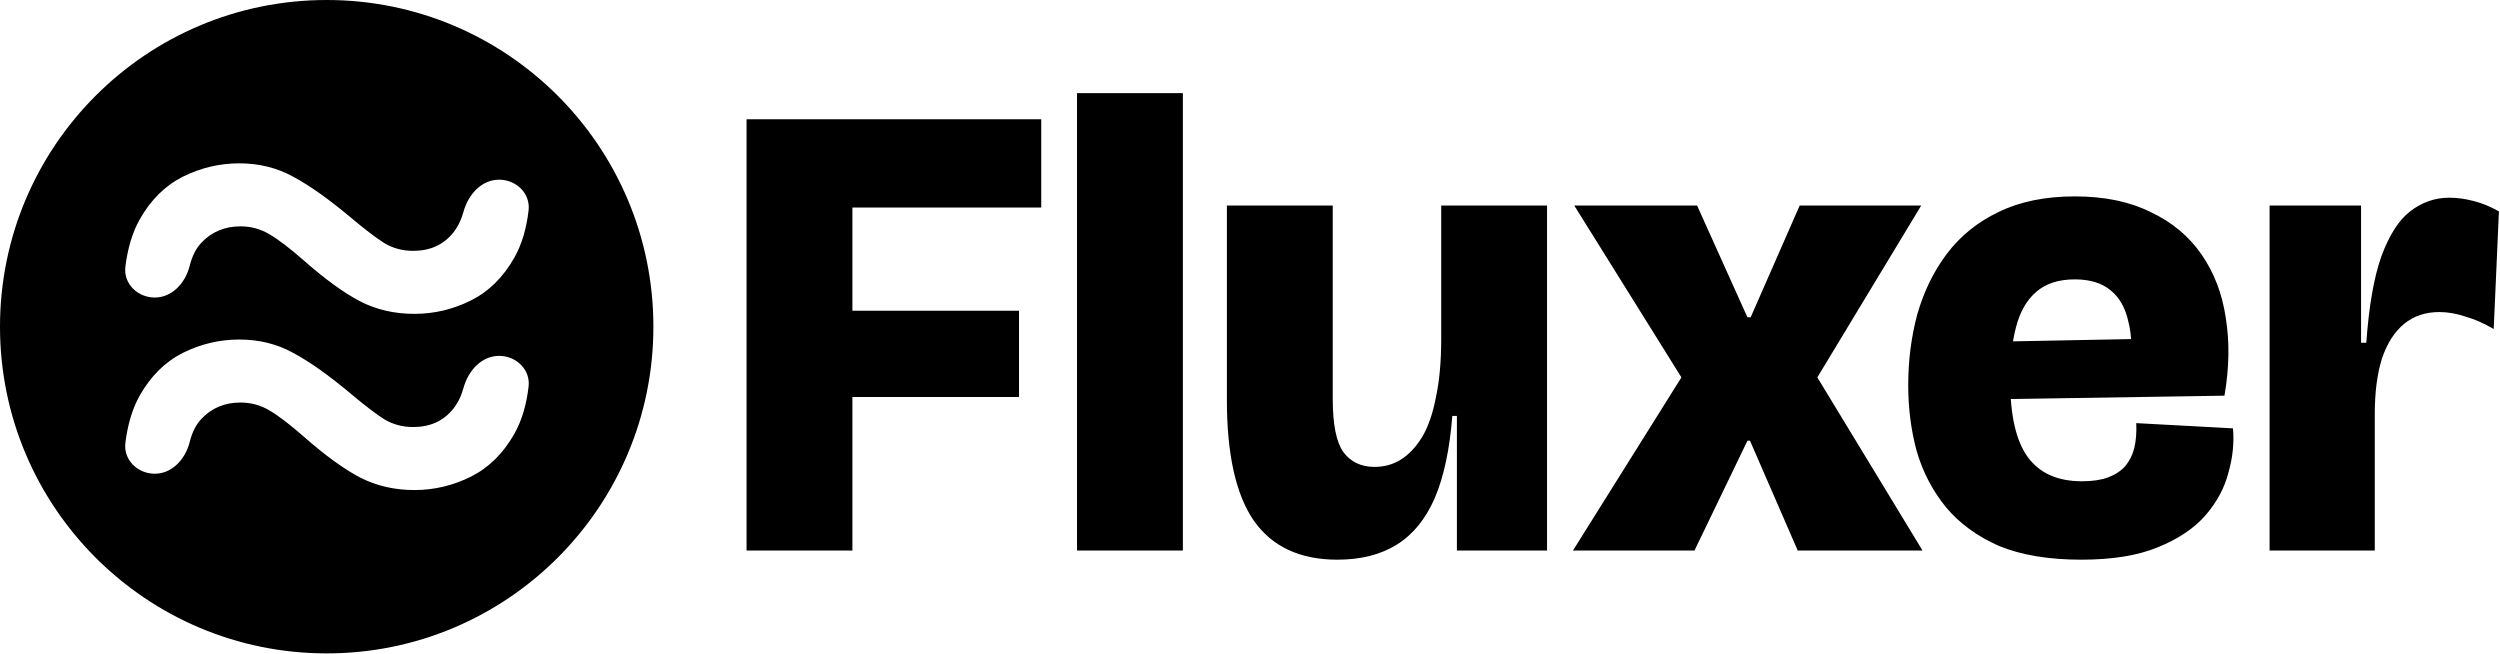
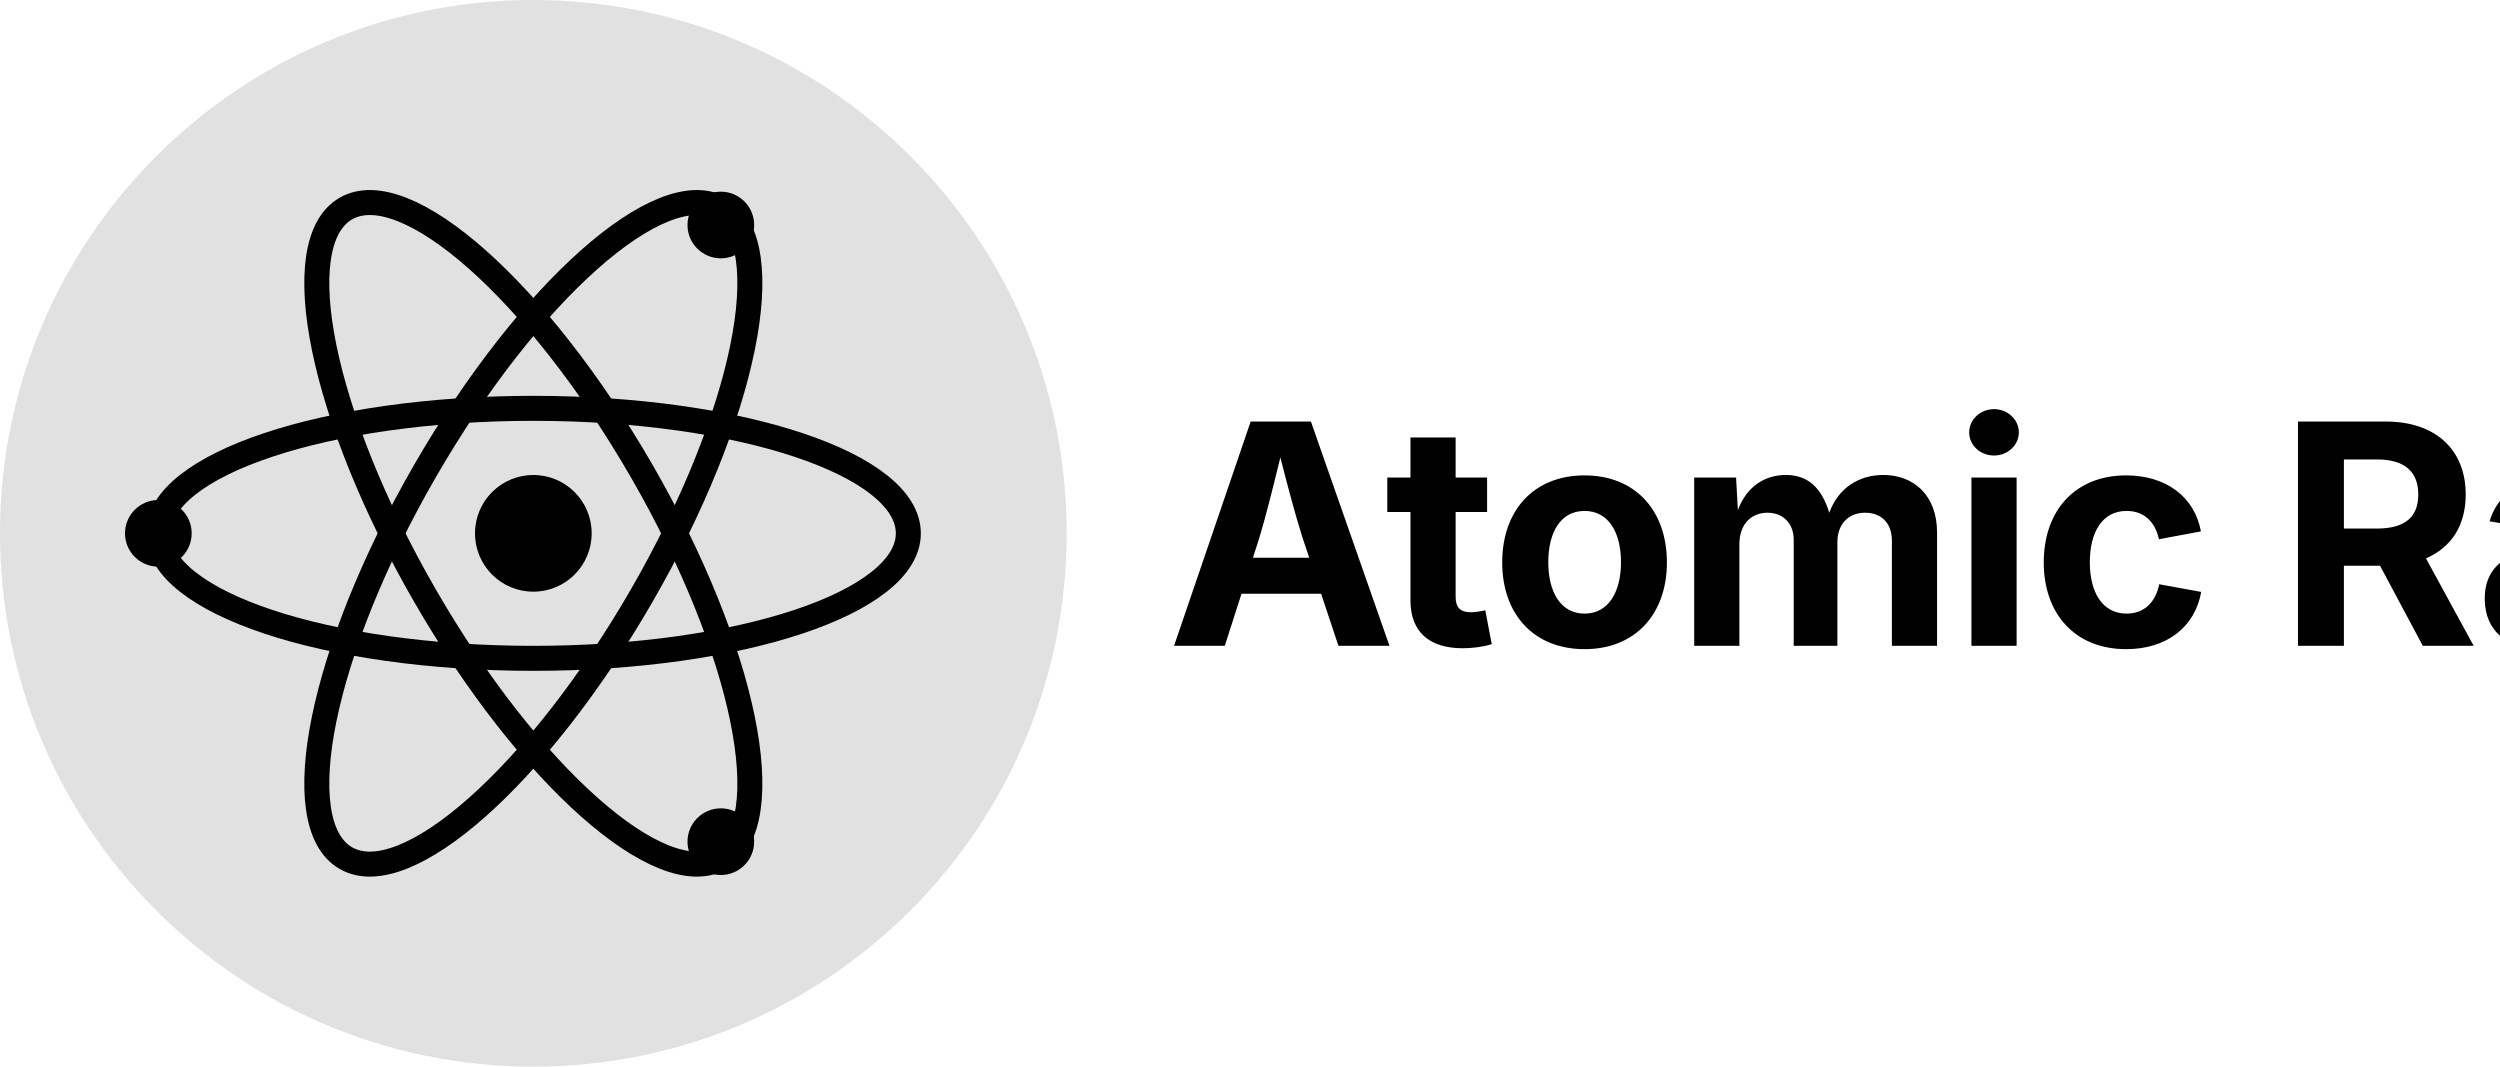
- <svg xmlns="http://www.w3.org/2000/svg" fill="none" viewBox="0 0 1959 512">
-   <path fill="currentColor" d="M585 431.4V93.48h82.944V431.4H585Zm41.472-120.32v-67.584h172.032v67.584H626.472Zm0-148.48V93.48h189.44v69.12h-189.44ZM843.951 431.4V73h82.944v358.4h-82.944ZM1047.92 438.568c-29.35 0-51.2-10.24-65.536-30.72-13.995-20.48-20.992-51.883-20.992-94.208V161.064h82.948v151.552c0 19.797 2.73 33.621 8.19 41.472 5.8 7.851 13.99 11.776 24.57 11.776 7.51 0 14.34-1.877 20.48-5.632 6.49-4.096 12.12-10.069 16.9-17.92 4.78-8.192 8.36-18.603 10.75-31.232 2.73-12.629 4.1-27.819 4.1-45.568V161.064h82.94V431.4h-70.65V325.928h-3.59c-2.05 26.283-6.65 47.787-13.82 64.512-7.17 16.384-17.07 28.501-29.7 36.352-12.63 7.851-28.16 11.776-46.59 11.776ZM1232.57 431.4l84.99-135.68-83.97-134.656h96.26l39.42 87.552h2.56l38.4-87.552h95.23l-81.4 134.656 82.43 135.68h-97.79l-37.38-86.016h-2.05L1327.8 431.4h-95.23Z" />
-   <path fill="currentColor" d="M1630.96 438.568c-25.6 0-47.1-3.584-64.51-10.752-17.06-7.509-30.89-17.579-41.47-30.208-10.58-12.971-18.26-27.648-23.04-44.032-4.44-16.384-6.66-33.621-6.66-51.712 0-19.456 2.39-38.059 7.17-55.808 5.12-17.749 12.8-33.451 23.04-47.104 10.58-13.995 24.07-24.917 40.45-32.768 16.73-8.192 36.69-12.288 59.9-12.288s43.01 4.096 59.4 12.288c16.72 7.851 30.03 18.944 39.93 33.28 9.9 14.336 16.22 30.891 18.95 49.664 3.07 18.773 2.73 39.083-1.03 60.928L1547 313.128v-45.056l132.6-2.56-10.75 26.112c2.05-15.701 1.71-28.843-1.02-39.424-2.39-10.923-7-19.115-13.83-24.576-6.82-5.803-16.21-8.704-28.16-8.704-12.63 0-22.69 3.243-30.2 9.728-7.51 6.485-12.8 15.701-15.88 27.648-3.07 11.605-4.6 25.429-4.6 41.472 0 27.648 4.6 47.787 13.82 60.416 9.22 12.629 23.38 18.944 42.5 18.944 8.19 0 15.01-1.024 20.48-3.072 5.46-2.048 9.89-4.949 13.31-8.704 3.41-4.096 5.8-8.875 7.17-14.336 1.36-5.803 1.87-12.288 1.53-19.456l75.78 4.096c1.02 11.264-.17 22.869-3.59 34.816-3.07 11.947-9.04 23.04-17.92 33.28-8.87 10.24-21.33 18.603-37.37 25.088-15.7 6.485-35.67 9.728-59.91 9.728ZM1778.45 431.4V161.064h71.68v107.52h4.1c2.05-28.672 5.97-51.2 11.77-67.584 6.15-16.725 13.66-28.501 22.53-35.328 9.22-7.168 19.46-10.752 30.72-10.752 6.15 0 12.46.853 18.95 2.56 6.82 1.707 13.48 4.437 19.96 8.192l-4.09 92.16c-7.51-4.437-14.85-7.68-22.02-9.728-7.17-2.389-13.99-3.584-20.48-3.584-10.92 0-20.14 3.072-27.65 9.216-7.51 6.144-13.31 15.189-17.4 27.136-3.76 11.947-5.64 26.453-5.64 43.52V431.4h-82.43ZM256 0c141.385 0 256 114.615 256 256S397.385 512 256 512 0 397.385 0 256 114.615 0 256 0Zm-68.47 266.057c-15.543 0-30.324 3.505-44.343 10.514-13.866 7.01-25.143 18.21-33.828 33.6-5.616 10.129-9.318 22.403-11.106 36.822-1.654 13.341 9.576 24.207 23.018 24.207 13.778 0 24.065-11.574 27.402-24.941 1.891-7.579 4.939-13.589 9.142-18.03 8.076-8.534 18.286-12.8 30.629-12.8 8.229 0 15.772 2.057 22.629 6.171 6.857 3.962 15.771 10.743 26.742 20.343 16.762 14.781 31.544 25.524 44.344 32.228 12.8 6.553 26.971 9.829 42.514 9.829 15.543 0 30.324-3.505 44.343-10.514 14.019-7.01 25.371-18.21 34.057-33.6 5.738-10.168 9.448-22.497 11.129-36.987 1.543-13.302-9.704-24.042-23.096-24.042-13.863.001-24.202 11.704-27.888 25.07-1.797 6.515-4.512 12.025-8.145 16.53-7.619 9.448-18.057 14.172-31.314 14.172-8.229 0-15.696-1.982-22.4-5.943-6.553-4.115-15.543-10.972-26.972-20.572-16.914-14.171-31.772-24.685-44.572-31.543-12.647-7.009-26.742-10.514-42.285-10.514Zm0-138.057c-15.543 0-30.324 3.505-44.343 10.514-13.866 7.01-25.143 18.21-33.828 33.6-5.616 10.129-9.318 22.403-11.106 36.821-1.654 13.341 9.576 24.207 23.018 24.208 13.778 0 24.065-11.574 27.402-24.941 1.891-7.579 4.939-13.589 9.142-18.031 8.076-8.533 18.286-12.8 30.629-12.8 8.229 0 15.772 2.058 22.629 6.172 6.857 3.962 15.771 10.743 26.742 20.343 16.762 14.781 31.544 25.524 44.344 32.228 12.8 6.553 26.971 9.829 42.514 9.829 15.543 0 30.324-3.505 44.343-10.514 14.019-7.01 25.371-18.21 34.057-33.6 5.738-10.168 9.448-22.497 11.129-36.987 1.543-13.303-9.704-24.042-23.096-24.042-13.863 0-24.202 11.704-27.888 25.07-1.797 6.515-4.512 12.025-8.145 16.53-7.619 9.448-18.057 14.171-31.314 14.171-8.229 0-15.696-1.981-22.4-5.942-6.553-4.115-15.543-10.972-26.972-20.572-16.914-14.171-31.772-24.686-44.572-31.543C217.168 131.505 203.073 128 187.53 128Z" />
+ <svg xmlns="http://www.w3.org/2000/svg" fill="none" viewBox="0 0 1200 512">
+   <circle cx="256" cy="256" r="256" fill="currentColor" opacity="0.12" />
+   <circle cx="256" cy="256" r="28" fill="currentColor" />
+   <ellipse cx="256" cy="256" rx="180" ry="60" fill="none" stroke="currentColor" stroke-width="12" />
+   <ellipse cx="256" cy="256" rx="180" ry="60" fill="none" stroke="currentColor" stroke-width="12" transform="rotate(60 256 256)" />
+   <ellipse cx="256" cy="256" rx="180" ry="60" fill="none" stroke="currentColor" stroke-width="12" transform="rotate(120 256 256)" />
+   <circle cx="76" cy="256" r="16" fill="currentColor" />
+   <circle cx="346" cy="108" r="16" fill="currentColor" />
+   <circle cx="346" cy="404" r="16" fill="currentColor" />
+   <text x="560" y="310" font-family="-apple-system, BlinkMacSystemFont, 'Segoe UI', sans-serif" font-size="148" font-weight="700" letter-spacing="-2" fill="currentColor">Atomic Radius</text>
</svg>
